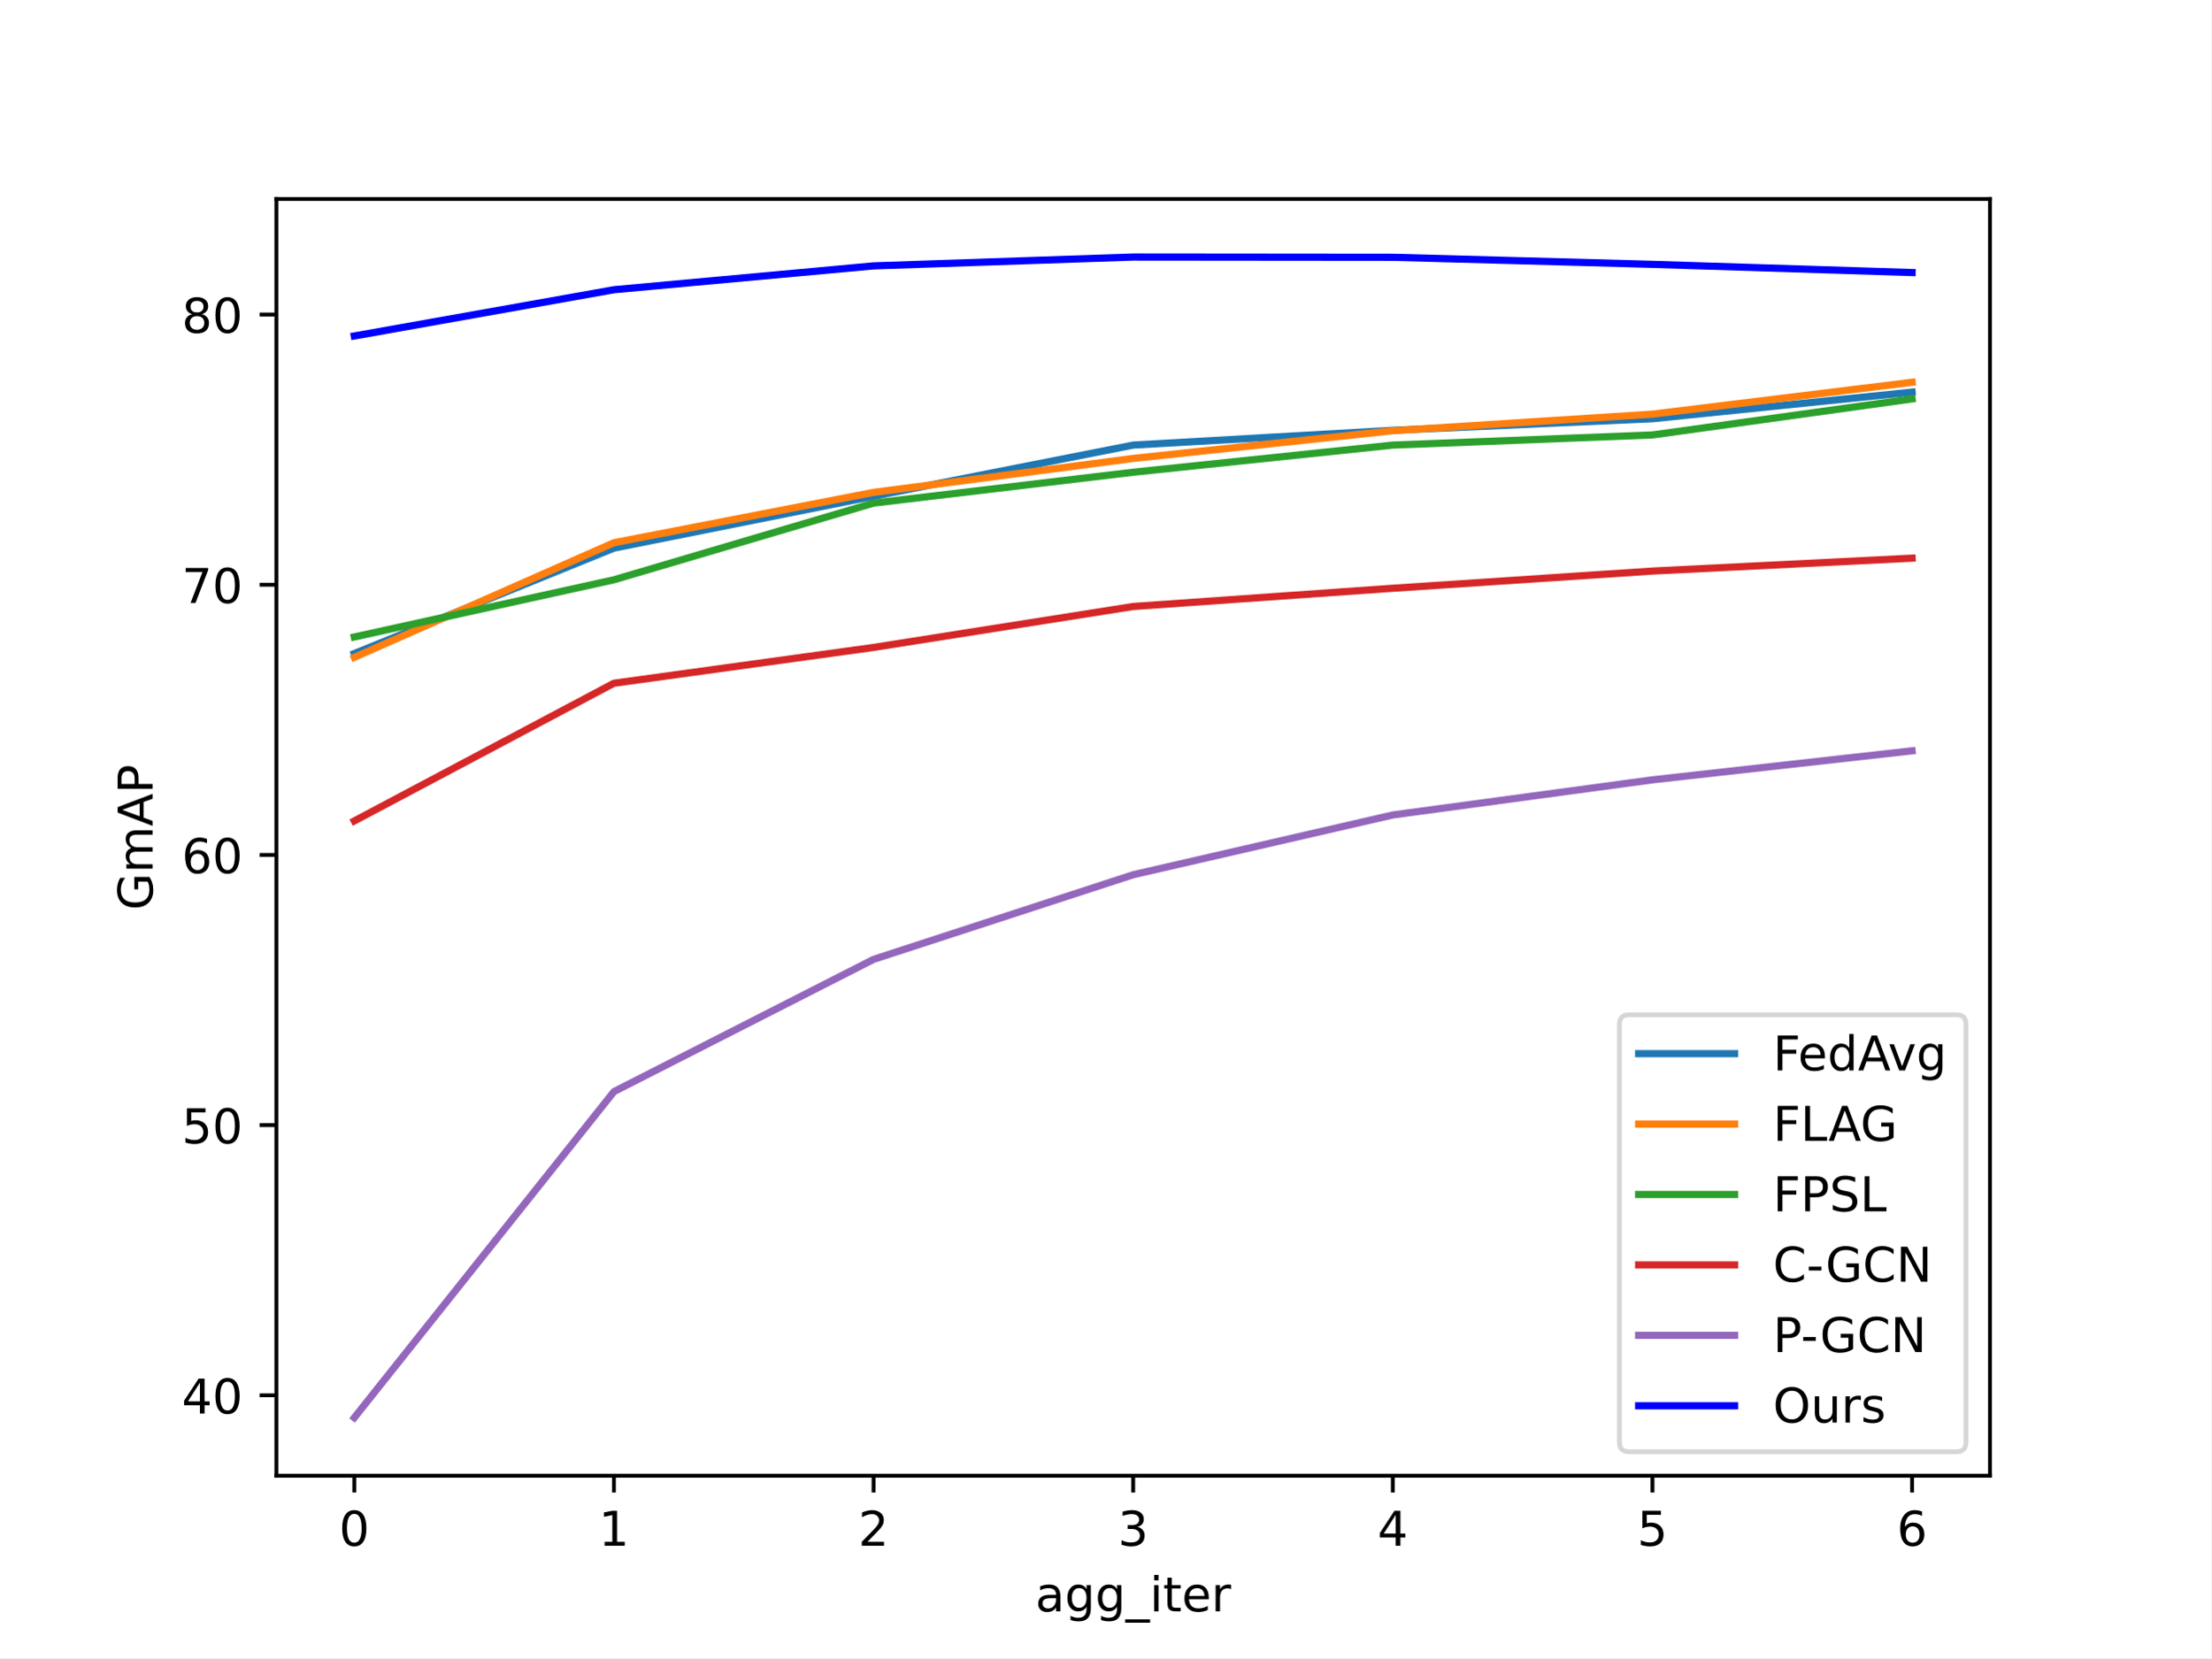
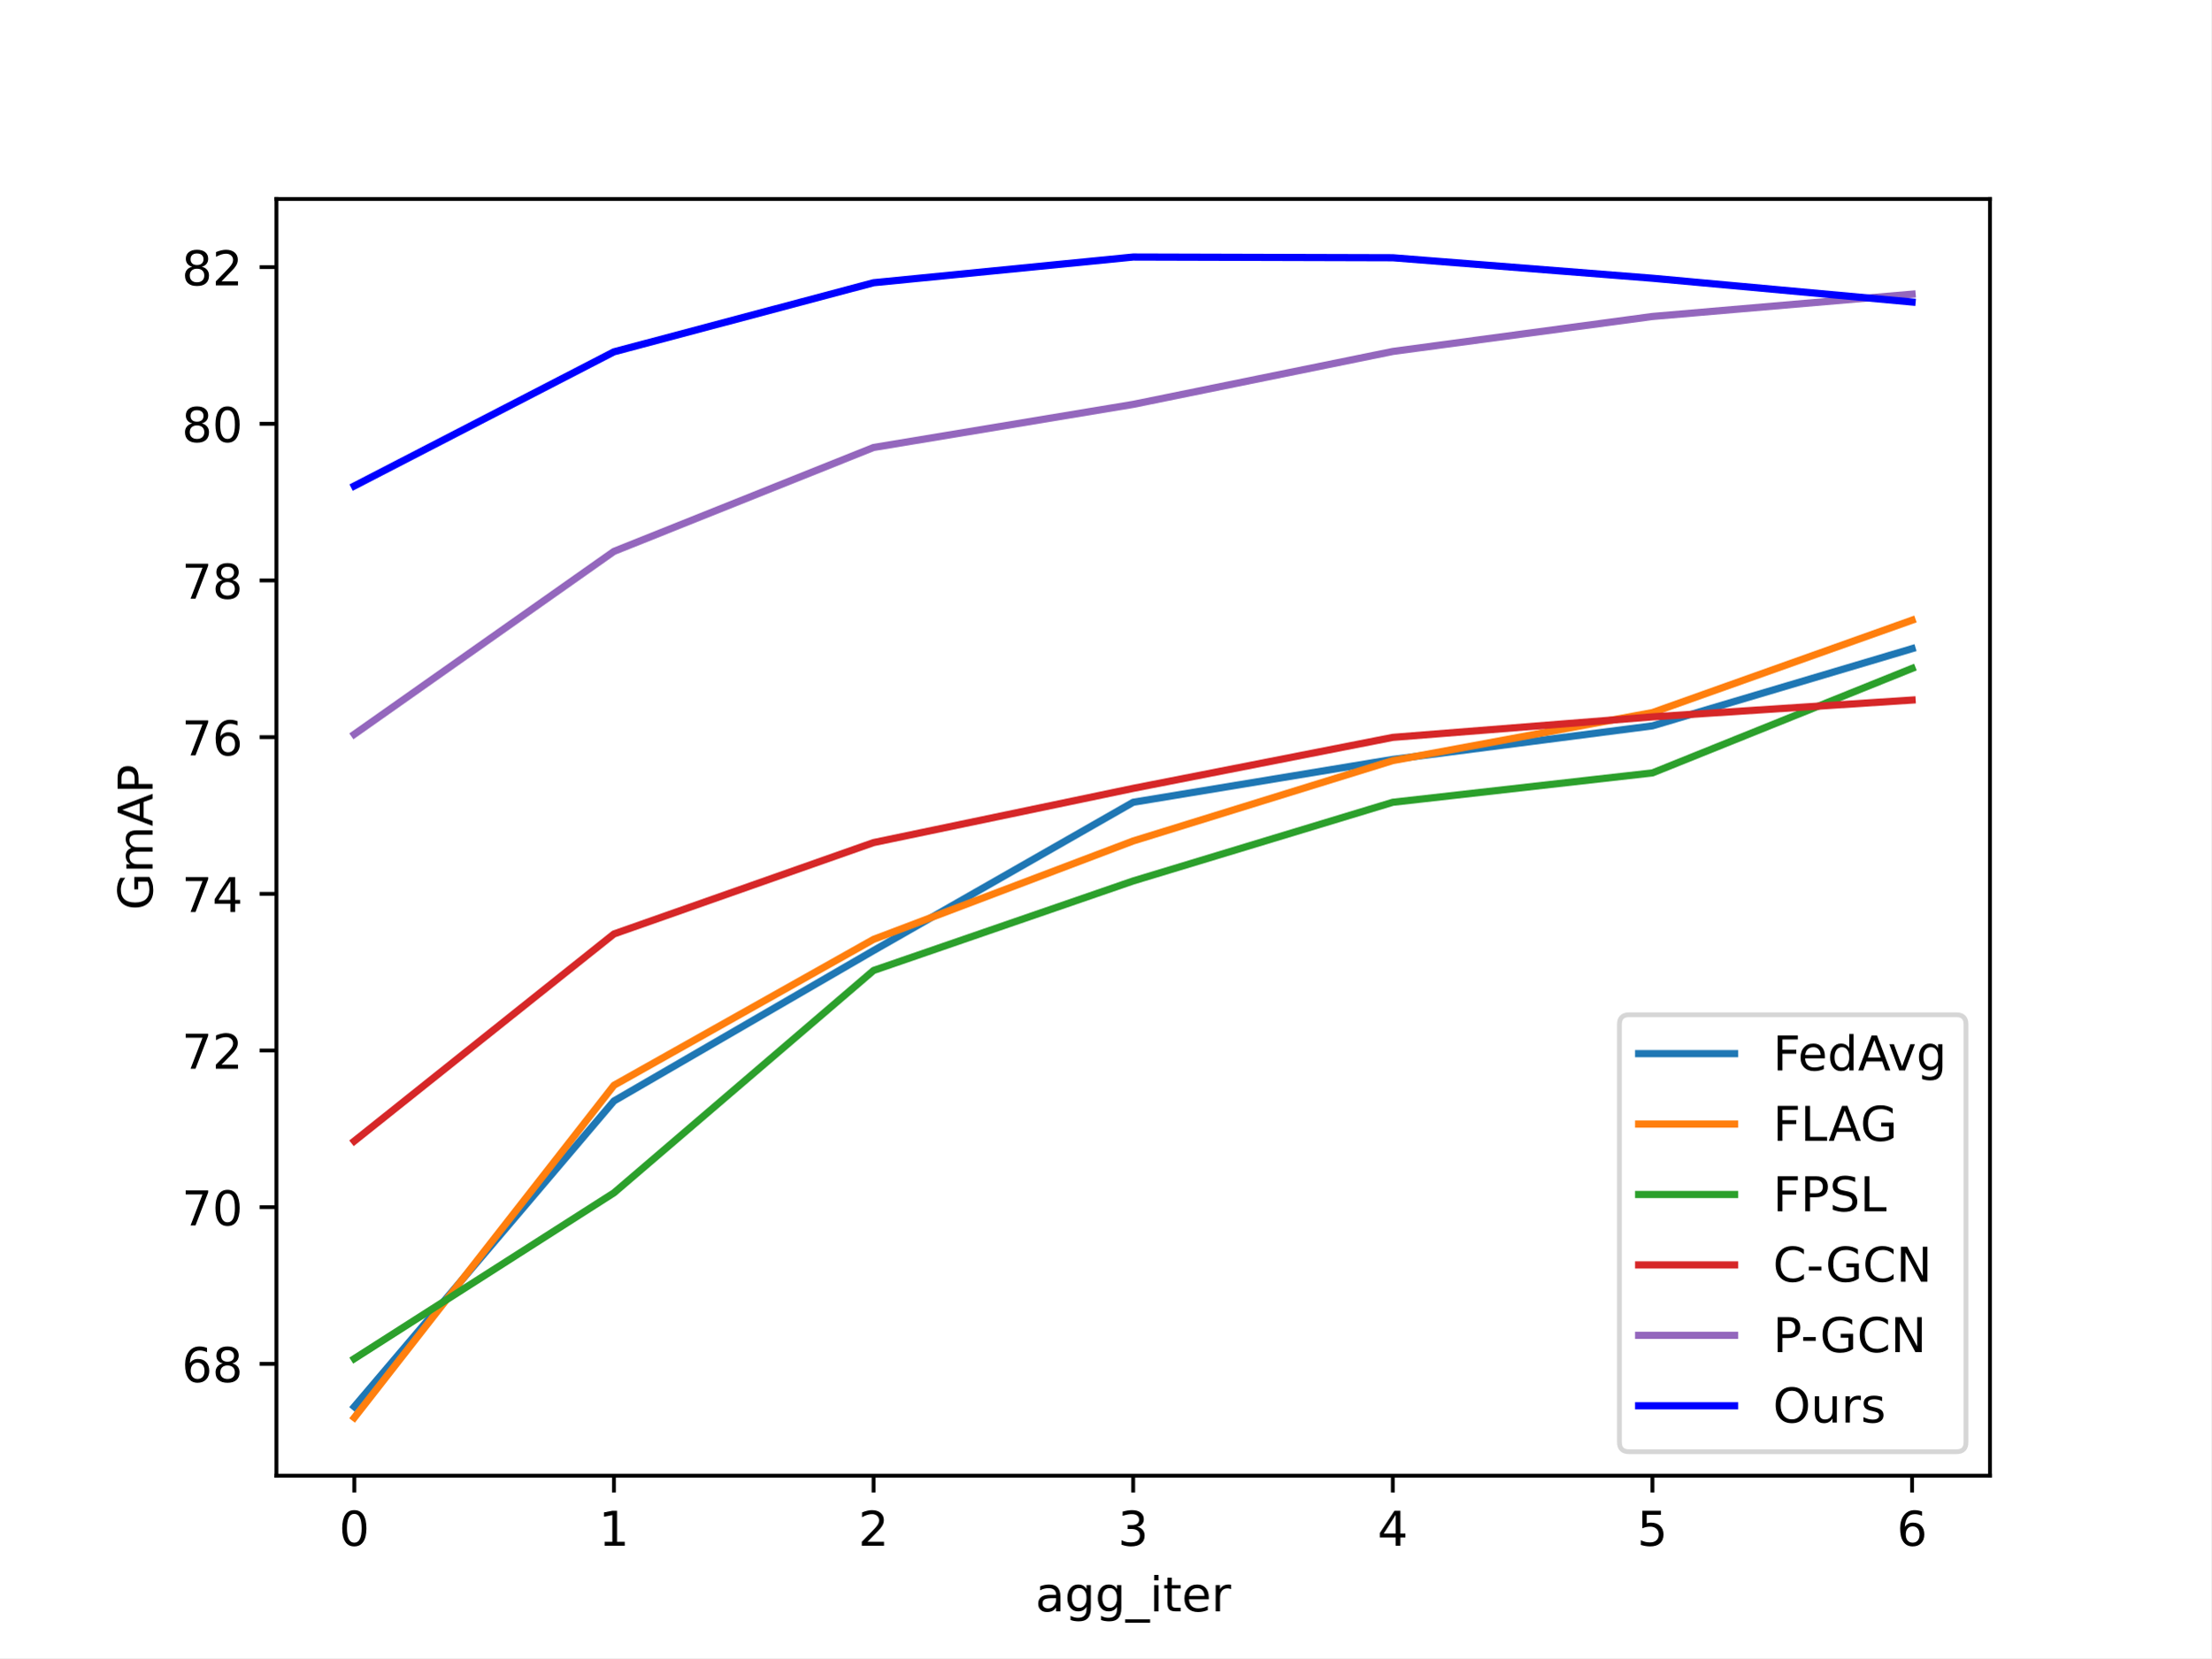
<svg xmlns="http://www.w3.org/2000/svg" xmlns:xlink="http://www.w3.org/1999/xlink" width="460.8pt" height="345.6pt" viewBox="0 0 460.8 345.6" version="1.1">
  <defs>
    <style type="text/css">*{stroke-linejoin: round; stroke-linecap: butt}</style>
  </defs>
  <g id="figure_1">
    <g id="patch_1">
      <path d="M 0 345.6  L 460.8 345.6  L 460.8 0  L 0 0  z " style="fill: #ffffff" />
    </g>
    <g id="axes_1">
      <g id="patch_2">
        <path d="M 57.6 307.584  L 414.72 307.584  L 414.72 41.472  L 57.6 41.472  z " style="fill: #ffffff" />
      </g>
      <g id="matplotlib.axis_1">
        <g id="xtick_1">
          <g id="line2d_1">
            <defs>
-               <path id="m42c0f99fc4" d="M 0 0  L 0 3.5  " style="stroke: #000000; stroke-width: 0.8" />
-             </defs>
-             <g>
-               <use xlink:href="#m42c0f99fc4" x="73.833" y="307.584" style="stroke: #000000; stroke-width: 0.8" />
+               <path id="ma14de8a2c9" d="M 0 0  L 0 3.5  " style="stroke: #000000; stroke-width: 0.8" />
+             </defs>
+             <g>
+               <use xlink:href="#ma14de8a2c9" x="73.833" y="307.584" style="stroke: #000000; stroke-width: 0.8" />
            </g>
          </g>
          <g id="text_1">
            <g transform="translate(70.65148 322.1824) scale(0.1 -0.1)">
              <defs>
                <path id="DejaVuSans-30" d="M 2034 4250  Q 1547 4250 1301 3770  Q 1056 3291 1056 2328  Q 1056 1369 1301 889  Q 1547 409 2034 409  Q 2525 409 2770 889  Q 3016 1369 3016 2328  Q 3016 3291 2770 3770  Q 2525 4250 2034 4250  z M 2034 4750  Q 2819 4750 3233 4129  Q 3647 3509 3647 2328  Q 3647 1150 3233 529  Q 2819 -91 2034 -91  Q 1250 -91 836 529  Q 422 1150 422 2328  Q 422 3509 836 4129  Q 1250 4750 2034 4750  z " transform="scale(0.015625)" />
              </defs>
              <use xlink:href="#DejaVuSans-30" />
            </g>
          </g>
        </g>
        <g id="xtick_2">
          <g id="line2d_2">
            <g>
-               <use xlink:href="#m42c0f99fc4" x="127.942" y="307.584" style="stroke: #000000; stroke-width: 0.8" />
+               <use xlink:href="#ma14de8a2c9" x="127.942" y="307.584" style="stroke: #000000; stroke-width: 0.8" />
            </g>
          </g>
          <g id="text_2">
            <g transform="translate(124.7606 322.1824) scale(0.1 -0.1)">
              <defs>
                <path id="DejaVuSans-31" d="M 794 531  L 1825 531  L 1825 4091  L 703 3866  L 703 4441  L 1819 4666  L 2450 4666  L 2450 531  L 3481 531  L 3481 0  L 794 0  L 794 531  z " transform="scale(0.015625)" />
              </defs>
              <use xlink:href="#DejaVuSans-31" />
            </g>
          </g>
        </g>
        <g id="xtick_3">
          <g id="line2d_3">
            <g>
-               <use xlink:href="#m42c0f99fc4" x="182.051" y="307.584" style="stroke: #000000; stroke-width: 0.8" />
+               <use xlink:href="#ma14de8a2c9" x="182.051" y="307.584" style="stroke: #000000; stroke-width: 0.8" />
            </g>
          </g>
          <g id="text_3">
            <g transform="translate(178.8697 322.1824) scale(0.1 -0.1)">
              <defs>
                <path id="DejaVuSans-32" d="M 1228 531  L 3431 531  L 3431 0  L 469 0  L 469 531  Q 828 903 1448 1529  Q 2069 2156 2228 2338  Q 2531 2678 2651 2914  Q 2772 3150 2772 3378  Q 2772 3750 2511 3984  Q 2250 4219 1831 4219  Q 1534 4219 1204 4116  Q 875 4013 500 3803  L 500 4441  Q 881 4594 1212 4672  Q 1544 4750 1819 4750  Q 2544 4750 2975 4387  Q 3406 4025 3406 3419  Q 3406 3131 3298 2873  Q 3191 2616 2906 2266  Q 2828 2175 2409 1742  Q 1991 1309 1228 531  z " transform="scale(0.015625)" />
              </defs>
              <use xlink:href="#DejaVuSans-32" />
            </g>
          </g>
        </g>
        <g id="xtick_4">
          <g id="line2d_4">
            <g>
-               <use xlink:href="#m42c0f99fc4" x="236.16" y="307.584" style="stroke: #000000; stroke-width: 0.8" />
+               <use xlink:href="#ma14de8a2c9" x="236.16" y="307.584" style="stroke: #000000; stroke-width: 0.8" />
            </g>
          </g>
          <g id="text_4">
            <g transform="translate(232.9787 322.1824) scale(0.1 -0.1)">
              <defs>
                <path id="DejaVuSans-33" d="M 2597 2516  Q 3050 2419 3304 2112  Q 3559 1806 3559 1356  Q 3559 666 3084 287  Q 2609 -91 1734 -91  Q 1441 -91 1130 -33  Q 819 25 488 141  L 488 750  Q 750 597 1062 519  Q 1375 441 1716 441  Q 2309 441 2620 675  Q 2931 909 2931 1356  Q 2931 1769 2642 2001  Q 2353 2234 1838 2234  L 1294 2234  L 1294 2753  L 1863 2753  Q 2328 2753 2575 2939  Q 2822 3125 2822 3475  Q 2822 3834 2567 4026  Q 2313 4219 1838 4219  Q 1578 4219 1281 4162  Q 984 4106 628 3988  L 628 4550  Q 988 4650 1302 4700  Q 1616 4750 1894 4750  Q 2613 4750 3031 4423  Q 3450 4097 3450 3541  Q 3450 3153 3228 2886  Q 3006 2619 2597 2516  z " transform="scale(0.015625)" />
              </defs>
              <use xlink:href="#DejaVuSans-33" />
            </g>
          </g>
        </g>
        <g id="xtick_5">
          <g id="line2d_5">
            <g>
-               <use xlink:href="#m42c0f99fc4" x="290.269" y="307.584" style="stroke: #000000; stroke-width: 0.8" />
+               <use xlink:href="#ma14de8a2c9" x="290.269" y="307.584" style="stroke: #000000; stroke-width: 0.8" />
            </g>
          </g>
          <g id="text_5">
            <g transform="translate(287.0878 322.1824) scale(0.1 -0.1)">
              <defs>
                <path id="DejaVuSans-34" d="M 2419 4116  L 825 1625  L 2419 1625  L 2419 4116  z M 2253 4666  L 3047 4666  L 3047 1625  L 3713 1625  L 3713 1100  L 3047 1100  L 3047 0  L 2419 0  L 2419 1100  L 313 1100  L 313 1709  L 2253 4666  z " transform="scale(0.015625)" />
              </defs>
              <use xlink:href="#DejaVuSans-34" />
            </g>
          </g>
        </g>
        <g id="xtick_6">
          <g id="line2d_6">
            <g>
-               <use xlink:href="#m42c0f99fc4" x="344.378" y="307.584" style="stroke: #000000; stroke-width: 0.8" />
+               <use xlink:href="#ma14de8a2c9" x="344.378" y="307.584" style="stroke: #000000; stroke-width: 0.8" />
            </g>
          </g>
          <g id="text_6">
            <g transform="translate(341.1969 322.1824) scale(0.1 -0.1)">
              <defs>
                <path id="DejaVuSans-35" d="M 691 4666  L 3169 4666  L 3169 4134  L 1269 4134  L 1269 2991  Q 1406 3038 1543 3061  Q 1681 3084 1819 3084  Q 2600 3084 3056 2656  Q 3513 2228 3513 1497  Q 3513 744 3044 326  Q 2575 -91 1722 -91  Q 1428 -91 1123 -41  Q 819 9 494 109  L 494 744  Q 775 591 1075 516  Q 1375 441 1709 441  Q 2250 441 2565 725  Q 2881 1009 2881 1497  Q 2881 1984 2565 2268  Q 2250 2553 1709 2553  Q 1456 2553 1204 2497  Q 953 2441 691 2322  L 691 4666  z " transform="scale(0.015625)" />
              </defs>
              <use xlink:href="#DejaVuSans-35" />
            </g>
          </g>
        </g>
        <g id="xtick_7">
          <g id="line2d_7">
            <g>
-               <use xlink:href="#m42c0f99fc4" x="398.487" y="307.584" style="stroke: #000000; stroke-width: 0.8" />
+               <use xlink:href="#ma14de8a2c9" x="398.487" y="307.584" style="stroke: #000000; stroke-width: 0.8" />
            </g>
          </g>
          <g id="text_7">
            <g transform="translate(395.306 322.1824) scale(0.1 -0.1)">
              <defs>
                <path id="DejaVuSans-36" d="M 2113 2584  Q 1688 2584 1439 2293  Q 1191 2003 1191 1497  Q 1191 994 1439 701  Q 1688 409 2113 409  Q 2538 409 2786 701  Q 3034 994 3034 1497  Q 3034 2003 2786 2293  Q 2538 2584 2113 2584  z M 3366 4563  L 3366 3988  Q 3128 4100 2886 4159  Q 2644 4219 2406 4219  Q 1781 4219 1451 3797  Q 1122 3375 1075 2522  Q 1259 2794 1537 2939  Q 1816 3084 2150 3084  Q 2853 3084 3261 2657  Q 3669 2231 3669 1497  Q 3669 778 3244 343  Q 2819 -91 2113 -91  Q 1303 -91 875 529  Q 447 1150 447 2328  Q 447 3434 972 4092  Q 1497 4750 2381 4750  Q 2619 4750 2861 4703  Q 3103 4656 3366 4563  z " transform="scale(0.015625)" />
              </defs>
              <use xlink:href="#DejaVuSans-36" />
            </g>
          </g>
        </g>
        <g id="text_8">
          <g transform="translate(215.7663 335.8606) scale(0.1 -0.1)">
            <defs>
              <path id="DejaVuSans-61" d="M 2194 1759  Q 1497 1759 1228 1600  Q 959 1441 959 1056  Q 959 750 1161 570  Q 1363 391 1709 391  Q 2188 391 2477 730  Q 2766 1069 2766 1631  L 2766 1759  L 2194 1759  z M 3341 1997  L 3341 0  L 2766 0  L 2766 531  Q 2569 213 2275 61  Q 1981 -91 1556 -91  Q 1019 -91 701 211  Q 384 513 384 1019  Q 384 1609 779 1909  Q 1175 2209 1959 2209  L 2766 2209  L 2766 2266  Q 2766 2663 2505 2880  Q 2244 3097 1772 3097  Q 1472 3097 1187 3025  Q 903 2953 641 2809  L 641 3341  Q 956 3463 1253 3523  Q 1550 3584 1831 3584  Q 2591 3584 2966 3190  Q 3341 2797 3341 1997  z " transform="scale(0.015625)" />
              <path id="DejaVuSans-67" d="M 2906 1791  Q 2906 2416 2648 2759  Q 2391 3103 1925 3103  Q 1463 3103 1205 2759  Q 947 2416 947 1791  Q 947 1169 1205 825  Q 1463 481 1925 481  Q 2391 481 2648 825  Q 2906 1169 2906 1791  z M 3481 434  Q 3481 -459 3084 -895  Q 2688 -1331 1869 -1331  Q 1566 -1331 1297 -1286  Q 1028 -1241 775 -1147  L 775 -588  Q 1028 -725 1275 -790  Q 1522 -856 1778 -856  Q 2344 -856 2625 -561  Q 2906 -266 2906 331  L 2906 616  Q 2728 306 2450 153  Q 2172 0 1784 0  Q 1141 0 747 490  Q 353 981 353 1791  Q 353 2603 747 3093  Q 1141 3584 1784 3584  Q 2172 3584 2450 3431  Q 2728 3278 2906 2969  L 2906 3500  L 3481 3500  L 3481 434  z " transform="scale(0.015625)" />
              <path id="DejaVuSans-5f" d="M 3263 -1063  L 3263 -1509  L -63 -1509  L -63 -1063  L 3263 -1063  z " transform="scale(0.015625)" />
              <path id="DejaVuSans-69" d="M 603 3500  L 1178 3500  L 1178 0  L 603 0  L 603 3500  z M 603 4863  L 1178 4863  L 1178 4134  L 603 4134  L 603 4863  z " transform="scale(0.015625)" />
              <path id="DejaVuSans-74" d="M 1172 4494  L 1172 3500  L 2356 3500  L 2356 3053  L 1172 3053  L 1172 1153  Q 1172 725 1289 603  Q 1406 481 1766 481  L 2356 481  L 2356 0  L 1766 0  Q 1100 0 847 248  Q 594 497 594 1153  L 594 3053  L 172 3053  L 172 3500  L 594 3500  L 594 4494  L 1172 4494  z " transform="scale(0.015625)" />
              <path id="DejaVuSans-65" d="M 3597 1894  L 3597 1613  L 953 1613  Q 991 1019 1311 708  Q 1631 397 2203 397  Q 2534 397 2845 478  Q 3156 559 3463 722  L 3463 178  Q 3153 47 2828 -22  Q 2503 -91 2169 -91  Q 1331 -91 842 396  Q 353 884 353 1716  Q 353 2575 817 3079  Q 1281 3584 2069 3584  Q 2775 3584 3186 3129  Q 3597 2675 3597 1894  z M 3022 2063  Q 3016 2534 2758 2815  Q 2500 3097 2075 3097  Q 1594 3097 1305 2825  Q 1016 2553 972 2059  L 3022 2063  z " transform="scale(0.015625)" />
              <path id="DejaVuSans-72" d="M 2631 2963  Q 2534 3019 2420 3045  Q 2306 3072 2169 3072  Q 1681 3072 1420 2755  Q 1159 2438 1159 1844  L 1159 0  L 581 0  L 581 3500  L 1159 3500  L 1159 2956  Q 1341 3275 1631 3429  Q 1922 3584 2338 3584  Q 2397 3584 2469 3576  Q 2541 3569 2628 3553  L 2631 2963  z " transform="scale(0.015625)" />
            </defs>
            <use xlink:href="#DejaVuSans-61" />
            <use xlink:href="#DejaVuSans-67" x="61.279" />
            <use xlink:href="#DejaVuSans-67" x="124.756" />
            <use xlink:href="#DejaVuSans-5f" x="188.232" />
            <use xlink:href="#DejaVuSans-69" x="238.232" />
            <use xlink:href="#DejaVuSans-74" x="266.016" />
            <use xlink:href="#DejaVuSans-65" x="305.225" />
            <use xlink:href="#DejaVuSans-72" x="366.748" />
          </g>
        </g>
      </g>
      <g id="matplotlib.axis_2">
        <g id="ytick_1">
          <g id="line2d_8">
            <defs>
-               <path id="mffdd261ca7" d="M 0 0  L -3.5 0  " style="stroke: #000000; stroke-width: 0.8" />
-             </defs>
-             <g>
-               <use xlink:href="#mffdd261ca7" x="57.6" y="290.828" style="stroke: #000000; stroke-width: 0.8" />
+               <path id="m3385d1fab4" d="M 0 0  L -3.5 0  " style="stroke: #000000; stroke-width: 0.8" />
+             </defs>
+             <g>
+               <use xlink:href="#m3385d1fab4" x="57.6" y="284.272" style="stroke: #000000; stroke-width: 0.8" />
            </g>
          </g>
          <g id="text_9">
-             <g transform="translate(37.875 294.6277) scale(0.1 -0.1)">
-               <use xlink:href="#DejaVuSans-34" />
-               <use xlink:href="#DejaVuSans-30" x="63.623" />
+             <g transform="translate(37.875 288.0713) scale(0.1 -0.1)">
+               <defs>
+                 <path id="DejaVuSans-38" d="M 2034 2216  Q 1584 2216 1326 1975  Q 1069 1734 1069 1313  Q 1069 891 1326 650  Q 1584 409 2034 409  Q 2484 409 2743 651  Q 3003 894 3003 1313  Q 3003 1734 2745 1975  Q 2488 2216 2034 2216  z M 1403 2484  Q 997 2584 770 2862  Q 544 3141 544 3541  Q 544 4100 942 4425  Q 1341 4750 2034 4750  Q 2731 4750 3128 4425  Q 3525 4100 3525 3541  Q 3525 3141 3298 2862  Q 3072 2584 2669 2484  Q 3125 2378 3379 2068  Q 3634 1759 3634 1313  Q 3634 634 3220 271  Q 2806 -91 2034 -91  Q 1263 -91 848 271  Q 434 634 434 1313  Q 434 1759 690 2068  Q 947 2378 1403 2484  z M 1172 3481  Q 1172 3119 1398 2916  Q 1625 2713 2034 2713  Q 2441 2713 2670 2916  Q 2900 3119 2900 3481  Q 2900 3844 2670 4047  Q 2441 4250 2034 4250  Q 1625 4250 1398 4047  Q 1172 3844 1172 3481  z " transform="scale(0.015625)" />
+               </defs>
+               <use xlink:href="#DejaVuSans-36" />
+               <use xlink:href="#DejaVuSans-38" x="63.623" />
            </g>
          </g>
        </g>
        <g id="ytick_2">
          <g id="line2d_9">
            <g>
-               <use xlink:href="#mffdd261ca7" x="57.6" y="234.511" style="stroke: #000000; stroke-width: 0.8" />
+               <use xlink:href="#m3385d1fab4" x="57.6" y="251.615" style="stroke: #000000; stroke-width: 0.8" />
            </g>
          </g>
          <g id="text_10">
-             <g transform="translate(37.875 238.3097) scale(0.1 -0.1)">
-               <use xlink:href="#DejaVuSans-35" />
+             <g transform="translate(37.875 255.4139) scale(0.1 -0.1)">
+               <defs>
+                 <path id="DejaVuSans-37" d="M 525 4666  L 3525 4666  L 3525 4397  L 1831 0  L 1172 0  L 2766 4134  L 525 4134  L 525 4666  z " transform="scale(0.015625)" />
+               </defs>
+               <use xlink:href="#DejaVuSans-37" />
              <use xlink:href="#DejaVuSans-30" x="63.623" />
            </g>
          </g>
        </g>
        <g id="ytick_3">
          <g id="line2d_10">
            <g>
-               <use xlink:href="#mffdd261ca7" x="57.6" y="178.193" style="stroke: #000000; stroke-width: 0.8" />
+               <use xlink:href="#m3385d1fab4" x="57.6" y="218.957" style="stroke: #000000; stroke-width: 0.8" />
            </g>
          </g>
          <g id="text_11">
-             <g transform="translate(37.875 181.9918) scale(0.1 -0.1)">
-               <use xlink:href="#DejaVuSans-36" />
-               <use xlink:href="#DejaVuSans-30" x="63.623" />
+             <g transform="translate(37.875 222.7564) scale(0.1 -0.1)">
+               <use xlink:href="#DejaVuSans-37" />
+               <use xlink:href="#DejaVuSans-32" x="63.623" />
            </g>
          </g>
        </g>
        <g id="ytick_4">
          <g id="line2d_11">
            <g>
-               <use xlink:href="#mffdd261ca7" x="57.6" y="121.875" style="stroke: #000000; stroke-width: 0.8" />
+               <use xlink:href="#m3385d1fab4" x="57.6" y="186.3" style="stroke: #000000; stroke-width: 0.8" />
            </g>
          </g>
          <g id="text_12">
-             <g transform="translate(37.875 125.6738) scale(0.1 -0.1)">
-               <defs>
-                 <path id="DejaVuSans-37" d="M 525 4666  L 3525 4666  L 3525 4397  L 1831 0  L 1172 0  L 2766 4134  L 525 4134  L 525 4666  z " transform="scale(0.015625)" />
-               </defs>
+             <g transform="translate(37.875 190.099) scale(0.1 -0.1)">
              <use xlink:href="#DejaVuSans-37" />
-               <use xlink:href="#DejaVuSans-30" x="63.623" />
+               <use xlink:href="#DejaVuSans-34" x="63.623" />
            </g>
          </g>
        </g>
        <g id="ytick_5">
          <g id="line2d_12">
            <g>
-               <use xlink:href="#mffdd261ca7" x="57.6" y="65.557" style="stroke: #000000; stroke-width: 0.8" />
+               <use xlink:href="#m3385d1fab4" x="57.6" y="153.642" style="stroke: #000000; stroke-width: 0.8" />
            </g>
          </g>
          <g id="text_13">
-             <g transform="translate(37.875 69.3558) scale(0.1 -0.1)">
-               <defs>
-                 <path id="DejaVuSans-38" d="M 2034 2216  Q 1584 2216 1326 1975  Q 1069 1734 1069 1313  Q 1069 891 1326 650  Q 1584 409 2034 409  Q 2484 409 2743 651  Q 3003 894 3003 1313  Q 3003 1734 2745 1975  Q 2488 2216 2034 2216  z M 1403 2484  Q 997 2584 770 2862  Q 544 3141 544 3541  Q 544 4100 942 4425  Q 1341 4750 2034 4750  Q 2731 4750 3128 4425  Q 3525 4100 3525 3541  Q 3525 3141 3298 2862  Q 3072 2584 2669 2484  Q 3125 2378 3379 2068  Q 3634 1759 3634 1313  Q 3634 634 3220 271  Q 2806 -91 2034 -91  Q 1263 -91 848 271  Q 434 634 434 1313  Q 434 1759 690 2068  Q 947 2378 1403 2484  z M 1172 3481  Q 1172 3119 1398 2916  Q 1625 2713 2034 2713  Q 2441 2713 2670 2916  Q 2900 3119 2900 3481  Q 2900 3844 2670 4047  Q 2441 4250 2034 4250  Q 1625 4250 1398 4047  Q 1172 3844 1172 3481  z " transform="scale(0.015625)" />
-               </defs>
+             <g transform="translate(37.875 157.4416) scale(0.1 -0.1)">
+               <use xlink:href="#DejaVuSans-37" />
+               <use xlink:href="#DejaVuSans-36" x="63.623" />
+             </g>
+           </g>
+         </g>
+         <g id="ytick_6">
+           <g id="line2d_13">
+             <g>
+               <use xlink:href="#m3385d1fab4" x="57.6" y="120.985" style="stroke: #000000; stroke-width: 0.8" />
+             </g>
+           </g>
+           <g id="text_14">
+             <g transform="translate(37.875 124.7841) scale(0.1 -0.1)">
+               <use xlink:href="#DejaVuSans-37" />
+               <use xlink:href="#DejaVuSans-38" x="63.623" />
+             </g>
+           </g>
+         </g>
+         <g id="ytick_7">
+           <g id="line2d_14">
+             <g>
+               <use xlink:href="#m3385d1fab4" x="57.6" y="88.327" style="stroke: #000000; stroke-width: 0.8" />
+             </g>
+           </g>
+           <g id="text_15">
+             <g transform="translate(37.875 92.12667) scale(0.1 -0.1)">
              <use xlink:href="#DejaVuSans-38" />
              <use xlink:href="#DejaVuSans-30" x="63.623" />
            </g>
          </g>
        </g>
-         <g id="text_14">
+         <g id="ytick_8">
+           <g id="line2d_15">
+             <g>
+               <use xlink:href="#m3385d1fab4" x="57.6" y="55.67" style="stroke: #000000; stroke-width: 0.8" />
+             </g>
+           </g>
+           <g id="text_16">
+             <g transform="translate(37.875 59.46923) scale(0.1 -0.1)">
+               <use xlink:href="#DejaVuSans-38" />
+               <use xlink:href="#DejaVuSans-32" x="63.623" />
+             </g>
+           </g>
+         </g>
+         <g id="text_17">
          <g transform="translate(31.79531 189.7077) rotate(-90) scale(0.1 -0.1)">
            <defs>
              <path id="DejaVuSans-47" d="M 3809 666  L 3809 1919  L 2778 1919  L 2778 2438  L 4434 2438  L 4434 434  Q 4069 175 3628 42  Q 3188 -91 2688 -91  Q 1594 -91 976 548  Q 359 1188 359 2328  Q 359 3472 976 4111  Q 1594 4750 2688 4750  Q 3144 4750 3555 4637  Q 3966 4525 4313 4306  L 4313 3634  Q 3963 3931 3569 4081  Q 3175 4231 2741 4231  Q 1884 4231 1454 3753  Q 1025 3275 1025 2328  Q 1025 1384 1454 906  Q 1884 428 2741 428  Q 3075 428 3337 486  Q 3600 544 3809 666  z " transform="scale(0.015625)" />
              <path id="DejaVuSans-6d" d="M 3328 2828  Q 3544 3216 3844 3400  Q 4144 3584 4550 3584  Q 5097 3584 5394 3201  Q 5691 2819 5691 2113  L 5691 0  L 5113 0  L 5113 2094  Q 5113 2597 4934 2840  Q 4756 3084 4391 3084  Q 3944 3084 3684 2787  Q 3425 2491 3425 1978  L 3425 0  L 2847 0  L 2847 2094  Q 2847 2600 2669 2842  Q 2491 3084 2119 3084  Q 1678 3084 1418 2786  Q 1159 2488 1159 1978  L 1159 0  L 581 0  L 581 3500  L 1159 3500  L 1159 2956  Q 1356 3278 1631 3431  Q 1906 3584 2284 3584  Q 2666 3584 2933 3390  Q 3200 3197 3328 2828  z " transform="scale(0.015625)" />
              <path id="DejaVuSans-41" d="M 2188 4044  L 1331 1722  L 3047 1722  L 2188 4044  z M 1831 4666  L 2547 4666  L 4325 0  L 3669 0  L 3244 1197  L 1141 1197  L 716 0  L 50 0  L 1831 4666  z " transform="scale(0.015625)" />
              <path id="DejaVuSans-50" d="M 1259 4147  L 1259 2394  L 2053 2394  Q 2494 2394 2734 2622  Q 2975 2850 2975 3272  Q 2975 3691 2734 3919  Q 2494 4147 2053 4147  L 1259 4147  z M 628 4666  L 2053 4666  Q 2838 4666 3239 4311  Q 3641 3956 3641 3272  Q 3641 2581 3239 2228  Q 2838 1875 2053 1875  L 1259 1875  L 1259 0  L 628 0  L 628 4666  z " transform="scale(0.015625)" />
            </defs>
            <use xlink:href="#DejaVuSans-47" />
            <use xlink:href="#DejaVuSans-6d" x="77.49" />
            <use xlink:href="#DejaVuSans-41" x="174.902" />
            <use xlink:href="#DejaVuSans-50" x="243.311" />
          </g>
        </g>
      </g>
-       <g id="line2d_13">
-         <path d="M 73.833 136.219  L 127.942 114.241  L 182.051 103.424  L 236.16 92.765  L 290.269 89.684  L 344.378 87.272  L 398.487 81.722  " clip-path="url(#p4da1ecf40e)" style="fill: none; stroke: #1f77b4; stroke-width: 1.5; stroke-linecap: square" />
-       </g>
-       <g id="line2d_14">
-         <path d="M 73.833 137.007  L 127.942 113.114  L 182.051 102.621  L 236.16 95.548  L 290.269 89.769  L 344.378 86.317  L 398.487 79.675  " clip-path="url(#p4da1ecf40e)" style="fill: none; stroke: #ff7f0e; stroke-width: 1.5; stroke-linecap: square" />
-       </g>
-       <g id="line2d_15">
-         <path d="M 73.833 132.766  L 127.942 120.845  L 182.051 104.858  L 236.16 98.423  L 290.269 92.766  L 344.378 90.655  L 398.487 83.142  " clip-path="url(#p4da1ecf40e)" style="fill: none; stroke: #2ca02c; stroke-width: 1.5; stroke-linecap: square" />
-       </g>
      <g id="line2d_16">
-         <path d="M 73.833 171.114  L 127.942 142.405  L 182.051 134.942  L 236.16 126.409  L 290.269 122.61  L 344.378 119.023  L 398.487 116.338  " clip-path="url(#p4da1ecf40e)" style="fill: none; stroke: #d62728; stroke-width: 1.5; stroke-linecap: square" />
+         <path d="M 73.833 293.203  L 127.942 229.483  L 182.051 198.121  L 236.16 167.214  L 290.269 158.282  L 344.378 151.288  L 398.487 135.198  " clip-path="url(#p00528ad373)" style="fill: none; stroke: #1f77b4; stroke-width: 1.5; stroke-linecap: square" />
      </g>
      <g id="line2d_17">
-         <path d="M 73.833 295.488  L 127.942 227.529  L 182.051 199.961  L 236.16 182.323  L 290.269 169.86  L 344.378 162.541  L 398.487 156.493  " clip-path="url(#p4da1ecf40e)" style="fill: none; stroke: #9467bd; stroke-width: 1.5; stroke-linecap: square" />
+         <path d="M 73.833 295.488  L 127.942 226.214  L 182.051 195.793  L 236.16 175.284  L 290.269 158.529  L 344.378 148.519  L 398.487 129.261  " clip-path="url(#p00528ad373)" style="fill: none; stroke: #ff7f0e; stroke-width: 1.5; stroke-linecap: square" />
      </g>
      <g id="line2d_18">
-         <path d="M 73.833 70.026  L 127.942 60.383  L 182.051 55.415  L 236.16 53.568  L 290.269 53.62  L 344.378 55.092  L 398.487 56.802  " clip-path="url(#p4da1ecf40e)" style="fill: none; stroke: #0000ff; stroke-width: 1.5; stroke-linecap: square" />
+         <path d="M 73.833 283.193  L 127.942 248.631  L 182.051 202.277  L 236.16 183.62  L 290.269 167.218  L 344.378 161.097  L 398.487 139.313  " clip-path="url(#p00528ad373)" style="fill: none; stroke: #2ca02c; stroke-width: 1.5; stroke-linecap: square" />
+       </g>
+       <g id="line2d_19">
+         <path d="M 73.833 237.836  L 127.942 194.667  L 182.051 175.622  L 236.16 164.318  L 290.269 153.688  L 344.378 149.414  L 398.487 145.91  " clip-path="url(#p00528ad373)" style="fill: none; stroke: #d62728; stroke-width: 1.5; stroke-linecap: square" />
+       </g>
+       <g id="line2d_20">
+         <path d="M 73.833 153.045  L 127.942 114.927  L 182.051 93.265  L 236.16 84.278  L 290.269 73.247  L 344.378 65.956  L 398.487 61.308  " clip-path="url(#p00528ad373)" style="fill: none; stroke: #9467bd; stroke-width: 1.5; stroke-linecap: square" />
+       </g>
+       <g id="line2d_21">
+         <path d="M 73.833 101.286  L 127.942 73.328  L 182.051 58.923  L 236.16 53.568  L 290.269 53.719  L 344.378 57.987  L 398.487 62.945  " clip-path="url(#p00528ad373)" style="fill: none; stroke: #0000ff; stroke-width: 1.5; stroke-linecap: square" />
      </g>
      <g id="patch_3">
        <path d="M 57.6 307.584  L 57.6 41.472  " style="fill: none; stroke: #000000; stroke-width: 0.8; stroke-linejoin: miter; stroke-linecap: square" />
      </g>
      <g id="patch_4">
        <path d="M 414.72 307.584  L 414.72 41.472  " style="fill: none; stroke: #000000; stroke-width: 0.8; stroke-linejoin: miter; stroke-linecap: square" />
      </g>
      <g id="patch_5">
        <path d="M 57.6 307.584  L 414.72 307.584  " style="fill: none; stroke: #000000; stroke-width: 0.8; stroke-linejoin: miter; stroke-linecap: square" />
      </g>
      <g id="patch_6">
        <path d="M 57.6 41.472  L 414.72 41.472  " style="fill: none; stroke: #000000; stroke-width: 0.8; stroke-linejoin: miter; stroke-linecap: square" />
      </g>
      <g id="legend_1">
        <g id="patch_7">
          <path d="M 339.497 302.584  L 407.72 302.584  Q 409.72 302.584 409.72 300.584  L 409.72 213.515  Q 409.72 211.515 407.72 211.515  L 339.497 211.515  Q 337.497 211.515 337.497 213.515  L 337.497 300.584  Q 337.497 302.584 339.497 302.584  z " style="fill: #ffffff; opacity: 0.8; stroke: #cccccc; stroke-linejoin: miter" />
        </g>
-         <g id="line2d_19">
+         <g id="line2d_22">
          <path d="M 341.497 219.614  L 351.497 219.614  L 361.497 219.614  " style="fill: none; stroke: #1f77b4; stroke-width: 1.5; stroke-linecap: square" />
        </g>
-         <g id="text_15">
+         <g id="text_18">
          <g transform="translate(369.4966 223.1137) scale(0.1 -0.1)">
            <defs>
              <path id="DejaVuSans-46" d="M 628 4666  L 3309 4666  L 3309 4134  L 1259 4134  L 1259 2759  L 3109 2759  L 3109 2228  L 1259 2228  L 1259 0  L 628 0  L 628 4666  z " transform="scale(0.015625)" />
              <path id="DejaVuSans-64" d="M 2906 2969  L 2906 4863  L 3481 4863  L 3481 0  L 2906 0  L 2906 525  Q 2725 213 2448 61  Q 2172 -91 1784 -91  Q 1150 -91 751 415  Q 353 922 353 1747  Q 353 2572 751 3078  Q 1150 3584 1784 3584  Q 2172 3584 2448 3432  Q 2725 3281 2906 2969  z M 947 1747  Q 947 1113 1208 752  Q 1469 391 1925 391  Q 2381 391 2643 752  Q 2906 1113 2906 1747  Q 2906 2381 2643 2742  Q 2381 3103 1925 3103  Q 1469 3103 1208 2742  Q 947 2381 947 1747  z " transform="scale(0.015625)" />
              <path id="DejaVuSans-76" d="M 191 3500  L 800 3500  L 1894 563  L 2988 3500  L 3597 3500  L 2284 0  L 1503 0  L 191 3500  z " transform="scale(0.015625)" />
            </defs>
            <use xlink:href="#DejaVuSans-46" />
            <use xlink:href="#DejaVuSans-65" x="52.02" />
            <use xlink:href="#DejaVuSans-64" x="113.543" />
            <use xlink:href="#DejaVuSans-41" x="177.02" />
            <use xlink:href="#DejaVuSans-76" x="239.553" />
            <use xlink:href="#DejaVuSans-67" x="298.732" />
          </g>
        </g>
-         <g id="line2d_20">
+         <g id="line2d_23">
          <path d="M 341.497 234.292  L 351.497 234.292  L 361.497 234.292  " style="fill: none; stroke: #ff7f0e; stroke-width: 1.5; stroke-linecap: square" />
        </g>
-         <g id="text_16">
+         <g id="text_19">
          <g transform="translate(369.4966 237.7918) scale(0.1 -0.1)">
            <defs>
              <path id="DejaVuSans-4c" d="M 628 4666  L 1259 4666  L 1259 531  L 3531 531  L 3531 0  L 628 0  L 628 4666  z " transform="scale(0.015625)" />
            </defs>
            <use xlink:href="#DejaVuSans-46" />
            <use xlink:href="#DejaVuSans-4c" x="57.52" />
            <use xlink:href="#DejaVuSans-41" x="115.482" />
            <use xlink:href="#DejaVuSans-47" x="182.141" />
          </g>
        </g>
-         <g id="line2d_21">
+         <g id="line2d_24">
          <path d="M 341.497 248.97  L 351.497 248.97  L 361.497 248.97  " style="fill: none; stroke: #2ca02c; stroke-width: 1.5; stroke-linecap: square" />
        </g>
-         <g id="text_17">
+         <g id="text_20">
          <g transform="translate(369.4966 252.4699) scale(0.1 -0.1)">
            <defs>
              <path id="DejaVuSans-53" d="M 3425 4513  L 3425 3897  Q 3066 4069 2747 4153  Q 2428 4238 2131 4238  Q 1616 4238 1336 4038  Q 1056 3838 1056 3469  Q 1056 3159 1242 3001  Q 1428 2844 1947 2747  L 2328 2669  Q 3034 2534 3370 2195  Q 3706 1856 3706 1288  Q 3706 609 3251 259  Q 2797 -91 1919 -91  Q 1588 -91 1214 -16  Q 841 59 441 206  L 441 856  Q 825 641 1194 531  Q 1563 422 1919 422  Q 2459 422 2753 634  Q 3047 847 3047 1241  Q 3047 1584 2836 1778  Q 2625 1972 2144 2069  L 1759 2144  Q 1053 2284 737 2584  Q 422 2884 422 3419  Q 422 4038 858 4394  Q 1294 4750 2059 4750  Q 2388 4750 2728 4690  Q 3069 4631 3425 4513  z " transform="scale(0.015625)" />
            </defs>
            <use xlink:href="#DejaVuSans-46" />
            <use xlink:href="#DejaVuSans-50" x="57.52" />
            <use xlink:href="#DejaVuSans-53" x="117.822" />
            <use xlink:href="#DejaVuSans-4c" x="181.299" />
          </g>
        </g>
-         <g id="line2d_22">
+         <g id="line2d_25">
          <path d="M 341.497 263.648  L 351.497 263.648  L 361.497 263.648  " style="fill: none; stroke: #d62728; stroke-width: 1.5; stroke-linecap: square" />
        </g>
-         <g id="text_18">
+         <g id="text_21">
          <g transform="translate(369.4966 267.1481) scale(0.1 -0.1)">
            <defs>
              <path id="DejaVuSans-43" d="M 4122 4306  L 4122 3641  Q 3803 3938 3442 4084  Q 3081 4231 2675 4231  Q 1875 4231 1450 3742  Q 1025 3253 1025 2328  Q 1025 1406 1450 917  Q 1875 428 2675 428  Q 3081 428 3442 575  Q 3803 722 4122 1019  L 4122 359  Q 3791 134 3420 21  Q 3050 -91 2638 -91  Q 1578 -91 968 557  Q 359 1206 359 2328  Q 359 3453 968 4101  Q 1578 4750 2638 4750  Q 3056 4750 3426 4639  Q 3797 4528 4122 4306  z " transform="scale(0.015625)" />
              <path id="DejaVuSans-2d" d="M 313 2009  L 1997 2009  L 1997 1497  L 313 1497  L 313 2009  z " transform="scale(0.015625)" />
              <path id="DejaVuSans-4e" d="M 628 4666  L 1478 4666  L 3547 763  L 3547 4666  L 4159 4666  L 4159 0  L 3309 0  L 1241 3903  L 1241 0  L 628 0  L 628 4666  z " transform="scale(0.015625)" />
            </defs>
            <use xlink:href="#DejaVuSans-43" />
            <use xlink:href="#DejaVuSans-2d" x="69.824" />
            <use xlink:href="#DejaVuSans-47" x="109.533" />
            <use xlink:href="#DejaVuSans-43" x="187.023" />
            <use xlink:href="#DejaVuSans-4e" x="256.848" />
          </g>
        </g>
-         <g id="line2d_23">
+         <g id="line2d_26">
          <path d="M 341.497 278.326  L 351.497 278.326  L 361.497 278.326  " style="fill: none; stroke: #9467bd; stroke-width: 1.5; stroke-linecap: square" />
        </g>
-         <g id="text_19">
+         <g id="text_22">
          <g transform="translate(369.4966 281.8262) scale(0.1 -0.1)">
            <use xlink:href="#DejaVuSans-50" />
            <use xlink:href="#DejaVuSans-2d" x="58.053" />
            <use xlink:href="#DejaVuSans-47" x="97.762" />
            <use xlink:href="#DejaVuSans-43" x="175.252" />
            <use xlink:href="#DejaVuSans-4e" x="245.076" />
          </g>
        </g>
-         <g id="line2d_24">
+         <g id="line2d_27">
          <path d="M 341.497 293.004  L 351.497 293.004  L 361.497 293.004  " style="fill: none; stroke: #0000ff; stroke-width: 1.5; stroke-linecap: square" />
        </g>
-         <g id="text_20">
+         <g id="text_23">
          <g transform="translate(369.4966 296.5043) scale(0.1 -0.1)">
            <defs>
              <path id="DejaVuSans-4f" d="M 2522 4238  Q 1834 4238 1429 3725  Q 1025 3213 1025 2328  Q 1025 1447 1429 934  Q 1834 422 2522 422  Q 3209 422 3611 934  Q 4013 1447 4013 2328  Q 4013 3213 3611 3725  Q 3209 4238 2522 4238  z M 2522 4750  Q 3503 4750 4090 4092  Q 4678 3434 4678 2328  Q 4678 1225 4090 567  Q 3503 -91 2522 -91  Q 1538 -91 948 565  Q 359 1222 359 2328  Q 359 3434 948 4092  Q 1538 4750 2522 4750  z " transform="scale(0.015625)" />
              <path id="DejaVuSans-75" d="M 544 1381  L 544 3500  L 1119 3500  L 1119 1403  Q 1119 906 1312 657  Q 1506 409 1894 409  Q 2359 409 2629 706  Q 2900 1003 2900 1516  L 2900 3500  L 3475 3500  L 3475 0  L 2900 0  L 2900 538  Q 2691 219 2414 64  Q 2138 -91 1772 -91  Q 1169 -91 856 284  Q 544 659 544 1381  z M 1991 3584  L 1991 3584  z " transform="scale(0.015625)" />
              <path id="DejaVuSans-73" d="M 2834 3397  L 2834 2853  Q 2591 2978 2328 3040  Q 2066 3103 1784 3103  Q 1356 3103 1142 2972  Q 928 2841 928 2578  Q 928 2378 1081 2264  Q 1234 2150 1697 2047  L 1894 2003  Q 2506 1872 2764 1633  Q 3022 1394 3022 966  Q 3022 478 2636 193  Q 2250 -91 1575 -91  Q 1294 -91 989 -36  Q 684 19 347 128  L 347 722  Q 666 556 975 473  Q 1284 391 1588 391  Q 1994 391 2212 530  Q 2431 669 2431 922  Q 2431 1156 2273 1281  Q 2116 1406 1581 1522  L 1381 1569  Q 847 1681 609 1914  Q 372 2147 372 2553  Q 372 3047 722 3315  Q 1072 3584 1716 3584  Q 2034 3584 2315 3537  Q 2597 3491 2834 3397  z " transform="scale(0.015625)" />
            </defs>
            <use xlink:href="#DejaVuSans-4f" />
            <use xlink:href="#DejaVuSans-75" x="78.711" />
            <use xlink:href="#DejaVuSans-72" x="142.09" />
            <use xlink:href="#DejaVuSans-73" x="183.203" />
          </g>
        </g>
      </g>
    </g>
  </g>
  <defs>
-     <clipPath id="p4da1ecf40e">
+     <clipPath id="p00528ad373">
      <rect x="57.6" y="41.472" width="357.12" height="266.112" />
    </clipPath>
  </defs>
</svg>
